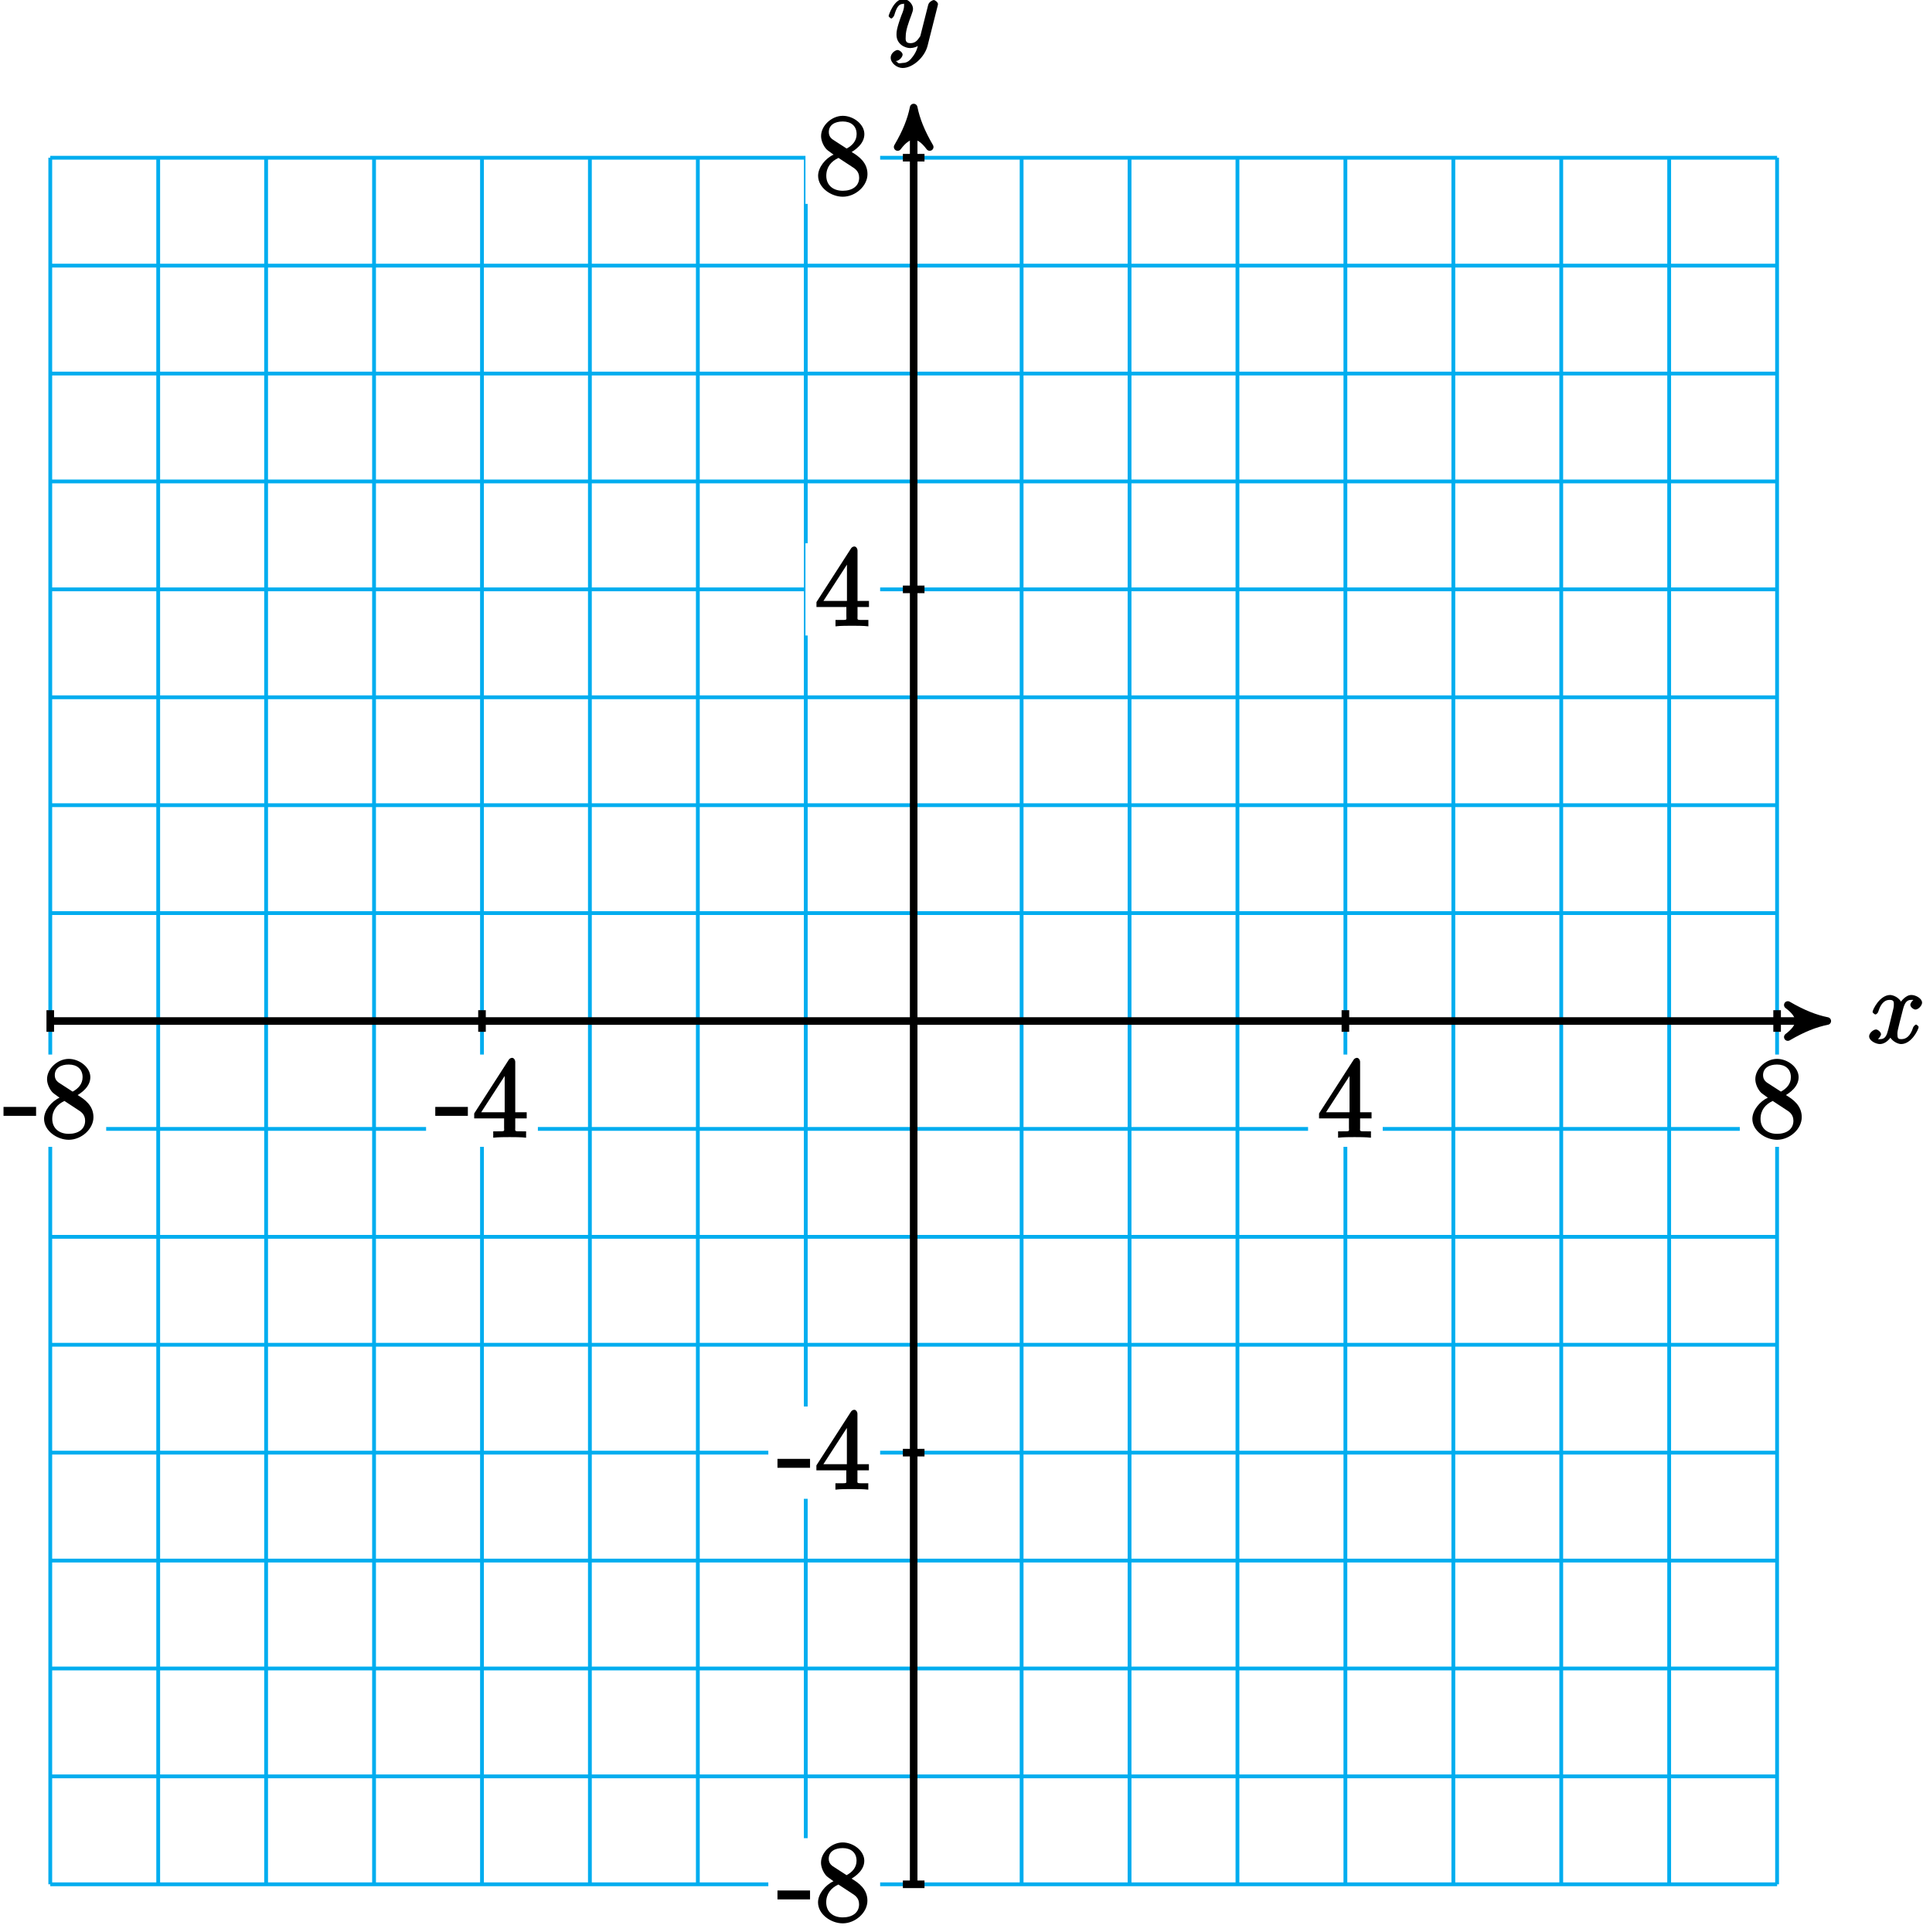
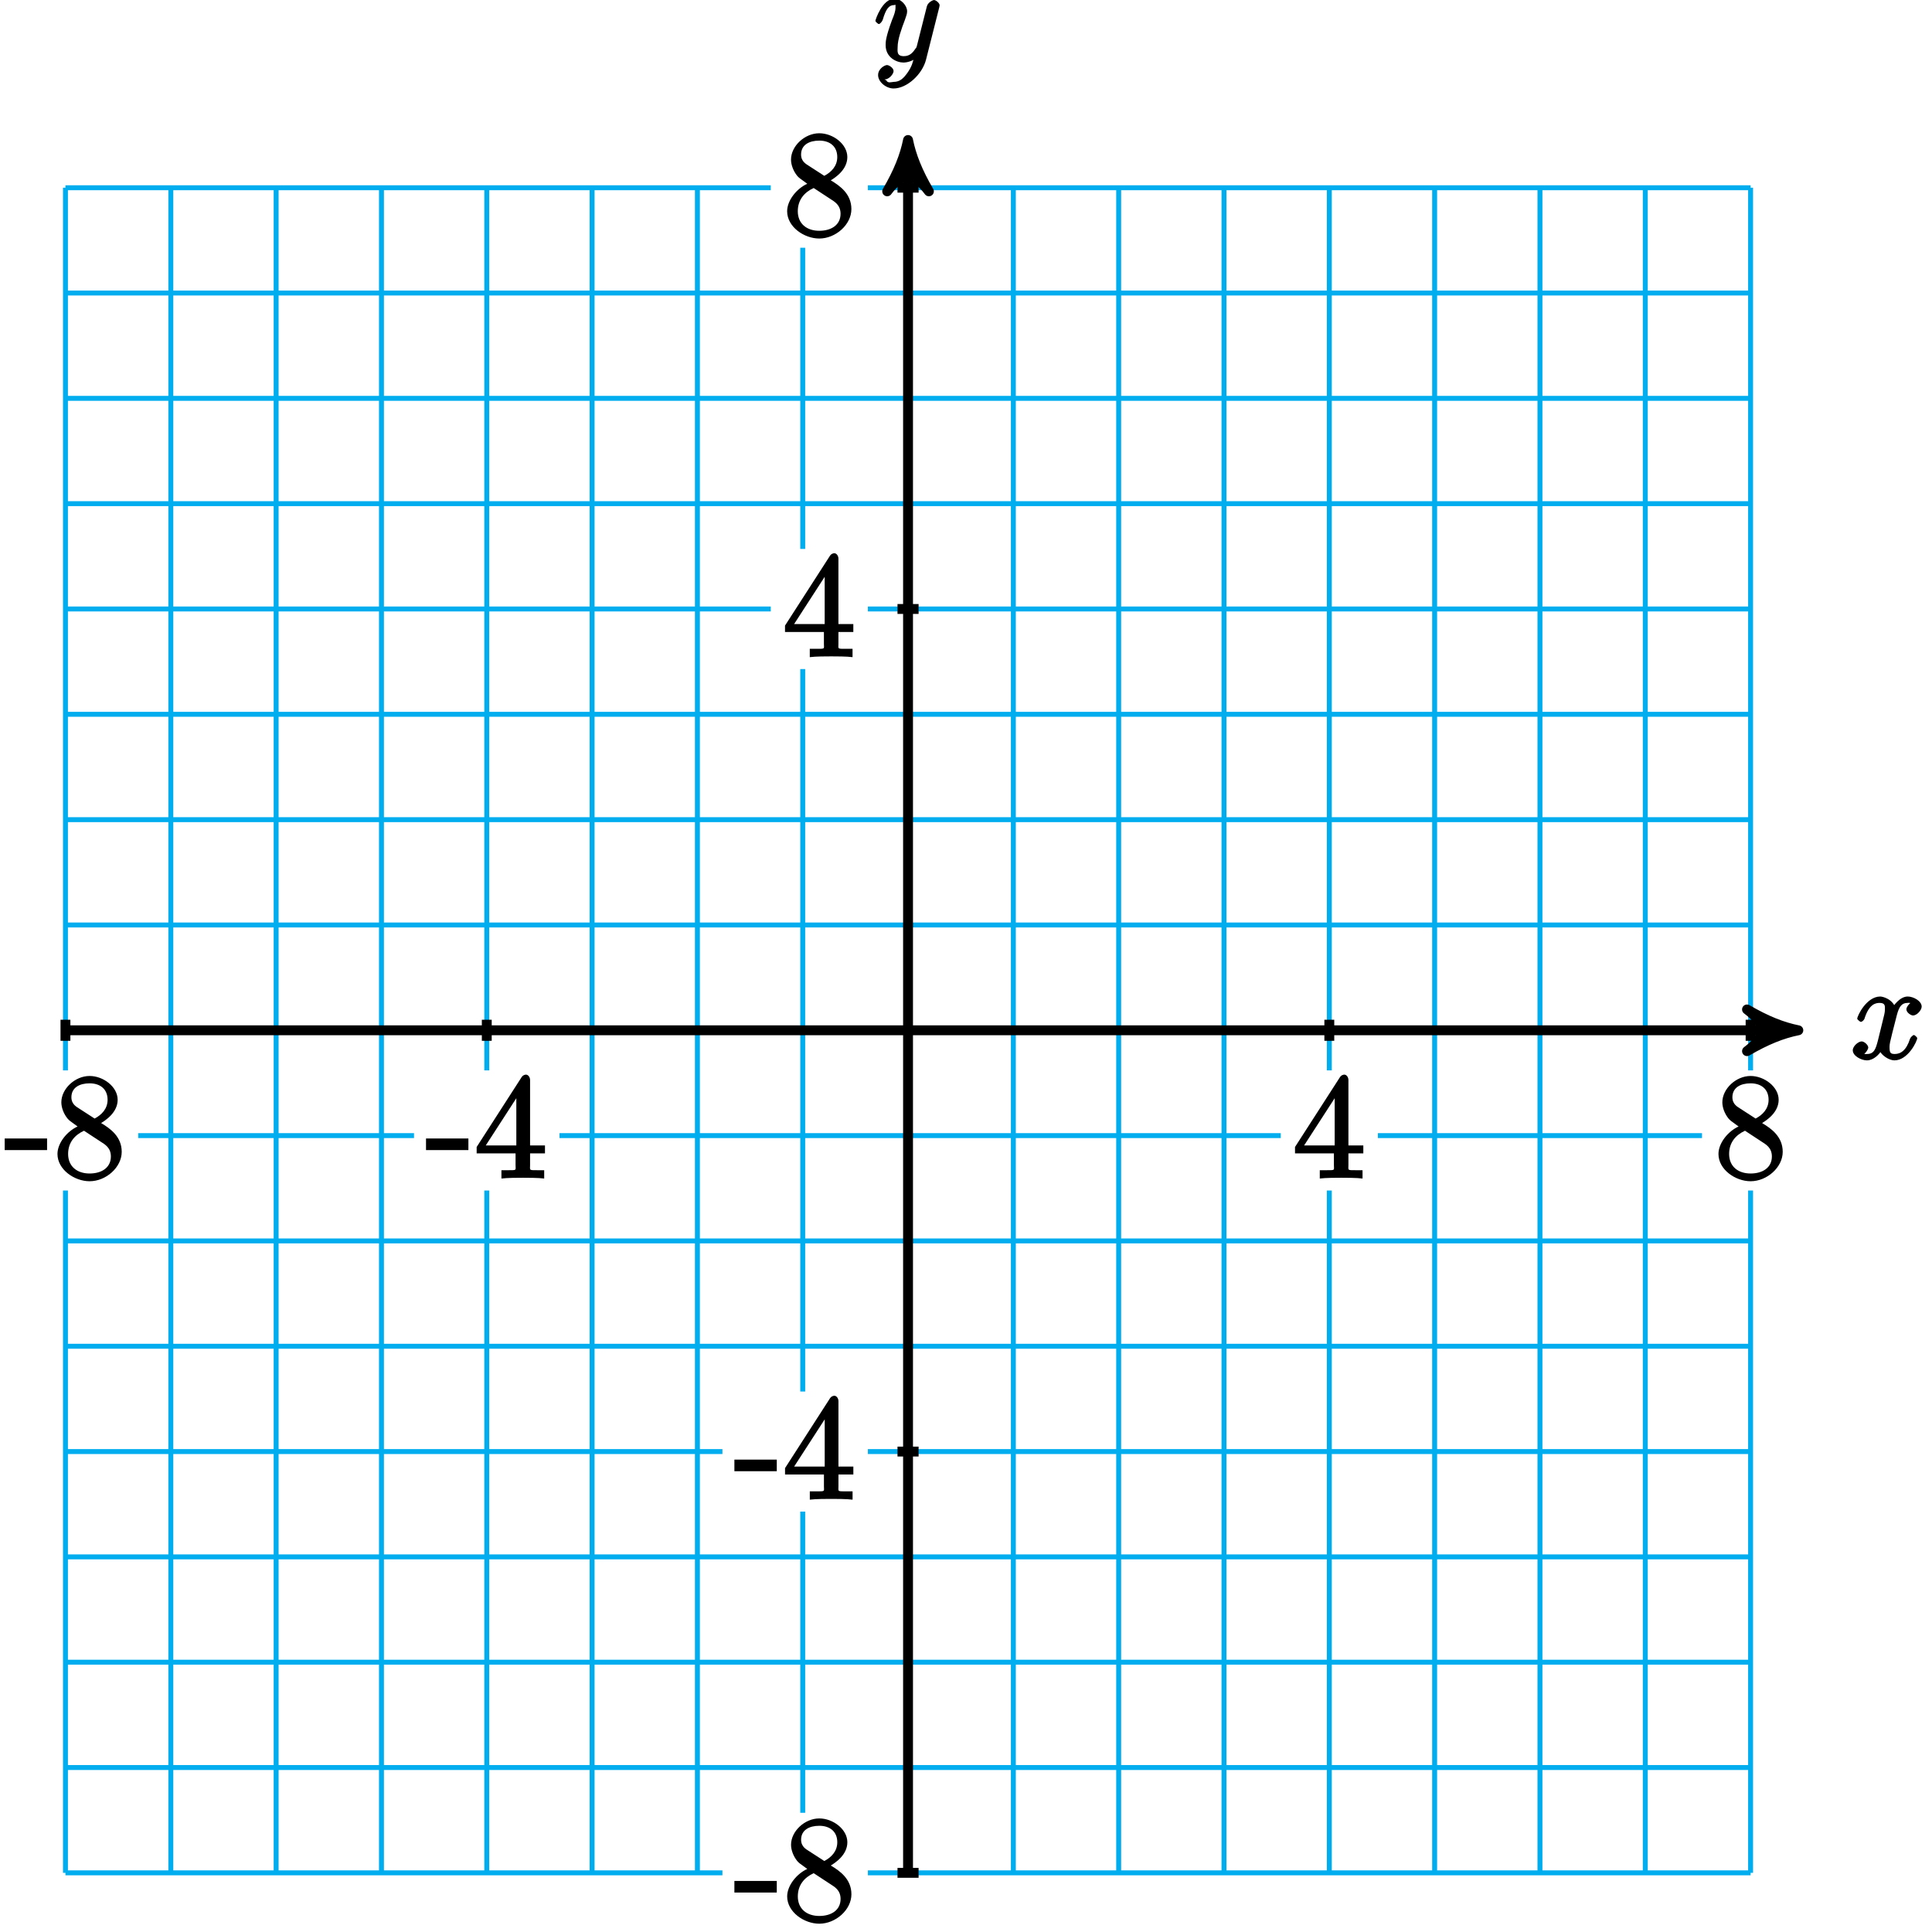
- <svg xmlns="http://www.w3.org/2000/svg" xmlns:xlink="http://www.w3.org/1999/xlink" width="202pt" height="203pt" viewBox="0 0 202 203" version="1.1">
+ <svg xmlns="http://www.w3.org/2000/svg" xmlns:xlink="http://www.w3.org/1999/xlink" width="156pt" height="156pt" viewBox="0 0 156 156" version="1.1">
  <defs>
    <g>
      <symbol overflow="visible" id="glyph0-0">
        <path style="stroke:none;" d="" />
      </symbol>
      <symbol overflow="visible" id="glyph0-1">
        <path style="stroke:none;" d="M 5.109 -4.688 C 4.766 -4.625 4.453 -4.219 4.453 -4.016 C 4.453 -3.75 4.828 -3.516 4.984 -3.516 C 5.312 -3.516 5.688 -3.953 5.688 -4.234 C 5.688 -4.688 5.016 -5.047 4.562 -5.047 C 3.906 -5.047 3.375 -4.25 3.266 -4.047 L 3.609 -4.047 C 3.359 -4.859 2.531 -5.047 2.344 -5.047 C 1.234 -5.047 0.484 -3.484 0.484 -3.25 C 0.484 -3.203 0.703 -3 0.781 -3 C 0.859 -3 1 -3.109 1.062 -3.234 C 1.438 -4.453 1.984 -4.531 2.297 -4.531 C 2.781 -4.531 2.719 -4.234 2.719 -3.969 C 2.719 -3.734 2.641 -3.484 2.516 -2.969 L 2.156 -1.5 C 1.984 -0.844 1.859 -0.406 1.281 -0.406 C 1.234 -0.406 1.078 -0.359 0.844 -0.5 L 0.734 -0.25 C 1.125 -0.328 1.375 -0.797 1.375 -0.922 C 1.375 -1.141 1.047 -1.422 0.844 -1.422 C 0.578 -1.422 0.125 -1.047 0.125 -0.703 C 0.125 -0.25 0.812 0.109 1.266 0.109 C 1.781 0.109 2.266 -0.344 2.5 -0.781 L 2.203 -0.891 C 2.375 -0.266 3.094 0.109 3.484 0.109 C 4.594 0.109 5.328 -1.453 5.328 -1.688 C 5.328 -1.75 5.125 -1.938 5.062 -1.938 C 4.969 -1.938 4.781 -1.734 4.75 -1.641 C 4.453 -0.703 4 -0.406 3.516 -0.406 C 3.141 -0.406 3.094 -0.531 3.094 -0.984 C 3.094 -1.219 3.141 -1.391 3.312 -2.094 L 3.688 -3.562 C 3.859 -4.203 4.062 -4.531 4.547 -4.531 C 4.578 -4.531 4.75 -4.578 4.969 -4.438 Z M 5.109 -4.688 " />
      </symbol>
      <symbol overflow="visible" id="glyph0-2">
        <path style="stroke:none;" d="M 2.703 0.953 C 2.406 1.359 2.125 1.672 1.594 1.672 C 1.469 1.672 1.109 1.812 1.016 1.547 C 0.812 1.469 0.875 1.469 0.891 1.469 C 1.219 1.469 1.594 1.047 1.594 0.797 C 1.594 0.547 1.234 0.312 1.062 0.312 C 0.891 0.312 0.344 0.594 0.344 1.125 C 0.344 1.672 0.984 2.203 1.594 2.203 C 2.672 2.203 3.922 1.062 4.219 -0.141 L 5.281 -4.344 C 5.281 -4.391 5.312 -4.453 5.312 -4.516 C 5.312 -4.688 5.016 -4.938 4.859 -4.938 C 4.766 -4.938 4.359 -4.75 4.281 -4.422 L 3.484 -1.266 C 3.422 -1.062 3.469 -1.156 3.375 -1.031 C 3.172 -0.734 2.938 -0.406 2.422 -0.406 C 1.812 -0.406 1.922 -0.844 1.922 -1.141 C 1.922 -1.75 2.219 -2.578 2.516 -3.359 C 2.625 -3.672 2.688 -3.828 2.688 -4.031 C 2.688 -4.484 2.203 -5.047 1.672 -5.047 C 0.688 -5.047 0.125 -3.344 0.125 -3.25 C 0.125 -3.203 0.328 -3 0.406 -3 C 0.5 -3 0.672 -3.203 0.719 -3.344 C 0.984 -4.25 1.234 -4.531 1.641 -4.531 C 1.75 -4.531 1.75 -4.688 1.75 -4.328 C 1.75 -4.047 1.641 -3.734 1.469 -3.328 C 0.953 -1.922 0.953 -1.562 0.953 -1.297 C 0.953 -0.281 1.859 0.109 2.391 0.109 C 2.703 0.109 3.203 -0.031 3.469 -0.312 L 3.297 -0.484 C 3.141 0.109 3.078 0.422 2.703 0.953 Z M 2.703 0.953 " />
      </symbol>
      <symbol overflow="visible" id="glyph1-0">
        <path style="stroke:none;" d="" />
      </symbol>
      <symbol overflow="visible" id="glyph1-1">
        <path style="stroke:none;" d="M 3.391 -2.406 L 3.391 -3.203 L -0.031 -3.203 L -0.031 -2.266 L 3.391 -2.266 Z M 3.391 -2.406 " />
      </symbol>
      <symbol overflow="visible" id="glyph1-2">
        <path style="stroke:none;" d="M 3.672 -4.344 C 4.266 -4.672 5.188 -5.328 5.188 -6.328 C 5.188 -7.375 4.031 -8.25 2.922 -8.25 C 1.75 -8.25 0.641 -7.219 0.641 -6.125 C 0.641 -5.719 0.812 -5.219 1.141 -4.812 C 1.281 -4.656 1.297 -4.641 1.953 -4.172 C 1.094 -3.781 0.328 -2.828 0.328 -1.953 C 0.328 -0.688 1.703 0.25 2.922 0.25 C 4.25 0.25 5.516 -0.875 5.516 -2.125 C 5.516 -3.344 4.609 -4 3.844 -4.453 Z M 2.047 -5.641 C 1.891 -5.75 1.453 -5.953 1.453 -6.531 C 1.453 -7.312 2.109 -7.656 2.922 -7.656 C 3.781 -7.656 4.375 -7.188 4.375 -6.328 C 4.375 -5.594 3.891 -5.109 3.328 -4.812 Z M 2.375 -3.891 L 3.828 -2.938 C 4.141 -2.734 4.641 -2.469 4.641 -1.75 C 4.641 -0.844 3.891 -0.375 2.922 -0.375 C 1.906 -0.375 1.188 -0.953 1.188 -1.953 C 1.188 -2.875 1.719 -3.484 2.469 -3.828 Z M 2.375 -3.891 " />
      </symbol>
      <symbol overflow="visible" id="glyph1-3">
        <path style="stroke:none;" d="M 4.469 -7.922 C 4.469 -8.156 4.312 -8.359 4.141 -8.359 C 4.047 -8.359 3.891 -8.312 3.797 -8.172 L 0.156 -2.516 L 0.156 -2 L 3.297 -2 L 3.297 -1.047 C 3.297 -0.609 3.438 -0.641 2.562 -0.641 L 2.156 -0.641 L 2.156 0.031 C 2.609 -0.031 3.547 -0.031 3.891 -0.031 C 4.219 -0.031 5.172 -0.031 5.609 0.031 L 5.609 -0.641 L 5.219 -0.641 C 4.344 -0.641 4.469 -0.609 4.469 -1.047 L 4.469 -2 L 5.672 -2 L 5.672 -2.641 L 4.469 -2.641 Z M 3.359 -7 L 3.359 -2.641 L 0.891 -2.641 L 3.641 -6.891 Z M 3.359 -7 " />
      </symbol>
    </g>
  </defs>
  <g id="surface1">
-     <path style="fill:none;stroke-width:0.399;stroke-linecap:butt;stroke-linejoin:miter;stroke:rgb(0%,67.839%,93.729%);stroke-opacity:1;stroke-miterlimit:10;" d="M -90.709 -90.708 L 90.709 -90.708 M -90.709 -79.368 L 90.709 -79.368 M -90.709 -68.032 L 90.709 -68.032 M -90.709 -56.693 L 90.709 -56.693 M -90.709 -45.353 L 90.709 -45.353 M -90.709 -34.017 L 90.709 -34.017 M -90.709 -22.677 L 90.709 -22.677 M -90.709 -11.337 L 90.709 -11.337 M -90.709 -0.001 L 90.709 -0.001 M -90.709 11.339 L 90.709 11.339 M -90.709 22.678 L 90.709 22.678 M -90.709 34.014 L 90.709 34.014 M -90.709 45.354 L 90.709 45.354 M -90.709 56.694 L 90.709 56.694 M -90.709 68.03 L 90.709 68.03 M -90.709 79.37 L 90.709 79.37 M -90.709 90.706 L 90.709 90.706 M -90.709 -90.708 L -90.709 90.71 M -79.369 -90.708 L -79.369 90.71 M -68.033 -90.708 L -68.033 90.71 M -56.693 -90.708 L -56.693 90.71 M -45.353 -90.708 L -45.353 90.71 M -34.017 -90.708 L -34.017 90.71 M -22.677 -90.708 L -22.677 90.71 M -11.338 -90.708 L -11.338 90.71 M -0.002 -90.708 L -0.002 90.71 M 11.338 -90.708 L 11.338 90.71 M 22.678 -90.708 L 22.678 90.71 M 34.014 -90.708 L 34.014 90.71 M 45.354 -90.708 L 45.354 90.71 M 56.694 -90.708 L 56.694 90.71 M 68.03 -90.708 L 68.03 90.71 M 79.369 -90.708 L 79.369 90.71 M 90.705 -90.708 L 90.705 90.71 " transform="matrix(1,0,0,-1,95.99,107.28)" />
-     <path style="fill:none;stroke-width:0.797;stroke-linecap:butt;stroke-linejoin:miter;stroke:rgb(0%,0%,0%);stroke-opacity:1;stroke-miterlimit:10;" d="M -90.709 -0.001 L 94.944 -0.001 " transform="matrix(1,0,0,-1,95.99,107.28)" />
-     <path style="fill-rule:nonzero;fill:rgb(0%,0%,0%);fill-opacity:1;stroke-width:0.797;stroke-linecap:butt;stroke-linejoin:round;stroke:rgb(0%,0%,0%);stroke-opacity:1;stroke-miterlimit:10;" d="M 1.036 -0.001 C -0.257 0.26 -1.554 0.776 -3.109 1.682 C -1.554 0.518 -1.554 -0.517 -3.109 -1.685 C -1.554 -0.779 -0.257 -0.259 1.036 -0.001 Z M 1.036 -0.001 " transform="matrix(1,0,0,-1,190.9331,107.28)" />
+     <path style="fill:none;stroke-width:0.399;stroke-linecap:butt;stroke-linejoin:miter;stroke:rgb(0%,67.839%,93.729%);stroke-opacity:1;stroke-miterlimit:10;" d="M -68.035 -68.033 L 68.032 -68.033 M -68.035 -59.529 L 68.032 -59.529 M -68.035 -51.025 L 68.032 -51.025 M -68.035 -42.521 L 68.032 -42.521 M -68.035 -34.017 L 68.032 -34.017 M -68.035 -25.513 L 68.032 -25.513 M -68.035 -17.009 L 68.032 -17.009 M -68.035 -8.505 L 68.032 -8.505 M -68.035 -0.001 L 68.032 -0.001 M -68.035 8.502 L 68.032 8.502 M -68.035 17.006 L 68.032 17.006 M -68.035 25.514 L 68.032 25.514 M -68.035 34.018 L 68.032 34.018 M -68.035 42.522 L 68.032 42.522 M -68.035 51.026 L 68.032 51.026 M -68.035 59.53 L 68.032 59.53 M -68.035 68.03 L 68.032 68.03 M -68.035 -68.033 L -68.035 68.034 M -59.527 -68.033 L -59.527 68.034 M -51.023 -68.033 L -51.023 68.034 M -42.519 -68.033 L -42.519 68.034 M -34.015 -68.033 L -34.015 68.034 M -25.511 -68.033 L -25.511 68.034 M -17.008 -68.033 L -17.008 68.034 M -8.504 -68.033 L -8.504 68.034 M 0 -68.033 L 0 68.034 M 8.504 -68.033 L 8.504 68.034 M 17.008 -68.033 L 17.008 68.034 M 25.512 -68.033 L 25.512 68.034 M 34.016 -68.033 L 34.016 68.034 M 42.52 -68.033 L 42.52 68.034 M 51.024 -68.033 L 51.024 68.034 M 59.528 -68.033 L 59.528 68.034 M 68.032 -68.033 L 68.032 68.034 " transform="matrix(1,0,0,-1,73.32,83.19)" />
+     <path style="fill:none;stroke-width:0.797;stroke-linecap:butt;stroke-linejoin:miter;stroke:rgb(0%,0%,0%);stroke-opacity:1;stroke-miterlimit:10;" d="M -68.035 -0.001 L 70.852 -0.001 " transform="matrix(1,0,0,-1,73.32,83.19)" />
+     <path style="fill-rule:nonzero;fill:rgb(0%,0%,0%);fill-opacity:1;stroke-width:0.797;stroke-linecap:butt;stroke-linejoin:round;stroke:rgb(0%,0%,0%);stroke-opacity:1;stroke-miterlimit:10;" d="M 1.037 -0.001 C -0.26 0.26 -1.553 0.776 -3.108 1.682 C -1.553 0.518 -1.553 -0.517 -3.108 -1.685 C -1.553 -0.779 -0.26 -0.259 1.037 -0.001 Z M 1.037 -0.001 " transform="matrix(1,0,0,-1,144.1705,83.19)" />
    <g style="fill:rgb(0%,0%,0%);fill-opacity:1;">
-       <use xlink:href="#glyph0-1" x="196.241" y="109.592" />
+       <use xlink:href="#glyph0-1" x="149.478" y="85.511" />
    </g>
-     <path style="fill:none;stroke-width:0.797;stroke-linecap:butt;stroke-linejoin:miter;stroke:rgb(0%,0%,0%);stroke-opacity:1;stroke-miterlimit:10;" d="M -0.002 -90.708 L -0.002 94.944 " transform="matrix(1,0,0,-1,95.99,107.28)" />
-     <path style="fill-rule:nonzero;fill:rgb(0%,0%,0%);fill-opacity:1;stroke-width:0.797;stroke-linecap:butt;stroke-linejoin:round;stroke:rgb(0%,0%,0%);stroke-opacity:1;stroke-miterlimit:10;" d="M 1.036 0.002 C -0.261 0.26 -1.554 0.775 -3.108 1.685 C -1.554 0.517 -1.554 -0.518 -3.108 -1.682 C -1.554 -0.776 -0.261 -0.26 1.036 0.002 Z M 1.036 0.002 " transform="matrix(0,-1,-1,0,95.99,12.33695)" />
+     <path style="fill:none;stroke-width:0.797;stroke-linecap:butt;stroke-linejoin:miter;stroke:rgb(0%,0%,0%);stroke-opacity:1;stroke-miterlimit:10;" d="M 0 -68.033 L 0 70.85 " transform="matrix(1,0,0,-1,73.32,83.19)" />
+     <path style="fill-rule:nonzero;fill:rgb(0%,0%,0%);fill-opacity:1;stroke-width:0.797;stroke-linecap:butt;stroke-linejoin:round;stroke:rgb(0%,0%,0%);stroke-opacity:1;stroke-miterlimit:10;" d="M 1.035 -0 C -0.258 0.258 -1.555 0.777 -3.11 1.683 C -1.555 0.519 -1.555 -0.52 -3.11 -1.684 C -1.555 -0.778 -0.258 -0.258 1.035 -0 Z M 1.035 -0 " transform="matrix(0,-1,-1,0,73.32,12.33954)" />
    <g style="fill:rgb(0%,0%,0%);fill-opacity:1;">
-       <use xlink:href="#glyph0-2" x="93.231" y="4.942" />
+       <use xlink:href="#glyph0-2" x="70.558" y="4.941" />
    </g>
-     <path style="fill:none;stroke-width:0.797;stroke-linecap:butt;stroke-linejoin:miter;stroke:rgb(0%,0%,0%);stroke-opacity:1;stroke-miterlimit:10;" d="M -90.709 1.135 L -90.709 -1.134 " transform="matrix(1,0,0,-1,95.99,107.28)" />
-     <path style=" stroke:none;fill-rule:nonzero;fill:rgb(100%,100%,100%);fill-opacity:1;" d="M -0.594 120.5 L 11.156 120.5 L 11.156 110.805 L -0.594 110.805 Z M -0.594 120.5 " />
+     <path style="fill:none;stroke-width:0.797;stroke-linecap:butt;stroke-linejoin:miter;stroke:rgb(0%,0%,0%);stroke-opacity:1;stroke-miterlimit:10;" d="M -68.035 0.85 L -68.035 -0.849 " transform="matrix(1,0,0,-1,73.32,83.19)" />
+     <path style=" stroke:none;fill-rule:nonzero;fill:rgb(100%,100%,100%);fill-opacity:1;" d="M -0.586 96.129 L 11.16 96.129 L 11.16 86.43 L -0.586 86.43 Z M -0.586 96.129 " />
    <g style="fill:rgb(0%,0%,0%);fill-opacity:1;">
-       <use xlink:href="#glyph1-1" x="0.4" y="119.51" />
-       <use xlink:href="#glyph1-2" x="4.302" y="119.51" />
+       <use xlink:href="#glyph1-1" x="0.41" y="95.13" />
+       <use xlink:href="#glyph1-2" x="4.312" y="95.13" />
    </g>
-     <path style="fill:none;stroke-width:0.797;stroke-linecap:butt;stroke-linejoin:miter;stroke:rgb(0%,0%,0%);stroke-opacity:1;stroke-miterlimit:10;" d="M 1.135 -90.708 L -1.135 -90.708 " transform="matrix(1,0,0,-1,95.99,107.28)" />
-     <path style=" stroke:none;fill-rule:nonzero;fill:rgb(100%,100%,100%);fill-opacity:1;" d="M 80.719 202.836 L 92.465 202.836 L 92.465 193.141 L 80.719 193.141 Z M 80.719 202.836 " />
+     <path style="fill:none;stroke-width:0.797;stroke-linecap:butt;stroke-linejoin:miter;stroke:rgb(0%,0%,0%);stroke-opacity:1;stroke-miterlimit:10;" d="M 0.852 -68.033 L -0.851 -68.033 " transform="matrix(1,0,0,-1,73.32,83.19)" />
+     <path style=" stroke:none;fill-rule:nonzero;fill:rgb(100%,100%,100%);fill-opacity:1;" d="M 58.332 156.07 L 70.078 156.07 L 70.078 146.375 L 58.332 146.375 Z M 58.332 156.07 " />
    <g style="fill:rgb(0%,0%,0%);fill-opacity:1;">
-       <use xlink:href="#glyph1-1" x="81.71" y="201.84" />
-       <use xlink:href="#glyph1-2" x="85.612" y="201.84" />
+       <use xlink:href="#glyph1-1" x="59.33" y="155.08" />
+       <use xlink:href="#glyph1-2" x="63.232" y="155.08" />
    </g>
-     <path style="fill:none;stroke-width:0.797;stroke-linecap:butt;stroke-linejoin:miter;stroke:rgb(0%,0%,0%);stroke-opacity:1;stroke-miterlimit:10;" d="M -45.353 1.135 L -45.353 -1.134 " transform="matrix(1,0,0,-1,95.99,107.28)" />
-     <path style=" stroke:none;fill-rule:nonzero;fill:rgb(100%,100%,100%);fill-opacity:1;" d="M 44.762 120.5 L 56.508 120.5 L 56.508 110.805 L 44.762 110.805 Z M 44.762 120.5 " />
+     <path style="fill:none;stroke-width:0.797;stroke-linecap:butt;stroke-linejoin:miter;stroke:rgb(0%,0%,0%);stroke-opacity:1;stroke-miterlimit:10;" d="M -34.015 0.85 L -34.015 -0.849 " transform="matrix(1,0,0,-1,73.32,83.19)" />
+     <path style=" stroke:none;fill-rule:nonzero;fill:rgb(100%,100%,100%);fill-opacity:1;" d="M 33.43 96.129 L 45.176 96.129 L 45.176 86.43 L 33.43 86.43 Z M 33.43 96.129 " />
    <g style="fill:rgb(0%,0%,0%);fill-opacity:1;">
-       <use xlink:href="#glyph1-1" x="45.76" y="119.51" />
-       <use xlink:href="#glyph1-3" x="49.662" y="119.51" />
+       <use xlink:href="#glyph1-1" x="34.43" y="95.13" />
+       <use xlink:href="#glyph1-3" x="38.332" y="95.13" />
    </g>
-     <path style="fill:none;stroke-width:0.797;stroke-linecap:butt;stroke-linejoin:miter;stroke:rgb(0%,0%,0%);stroke-opacity:1;stroke-miterlimit:10;" d="M 1.135 -45.353 L -1.135 -45.353 " transform="matrix(1,0,0,-1,95.99,107.28)" />
-     <path style=" stroke:none;fill-rule:nonzero;fill:rgb(100%,100%,100%);fill-opacity:1;" d="M 80.719 157.484 L 92.465 157.484 L 92.465 147.785 L 80.719 147.785 Z M 80.719 157.484 " />
+     <path style="fill:none;stroke-width:0.797;stroke-linecap:butt;stroke-linejoin:miter;stroke:rgb(0%,0%,0%);stroke-opacity:1;stroke-miterlimit:10;" d="M 0.852 -34.017 L -0.851 -34.017 " transform="matrix(1,0,0,-1,73.32,83.19)" />
+     <path style=" stroke:none;fill-rule:nonzero;fill:rgb(100%,100%,100%);fill-opacity:1;" d="M 58.332 122.055 L 70.078 122.055 L 70.078 112.359 L 58.332 112.359 Z M 58.332 122.055 " />
    <g style="fill:rgb(0%,0%,0%);fill-opacity:1;">
-       <use xlink:href="#glyph1-1" x="81.71" y="156.49" />
-       <use xlink:href="#glyph1-3" x="85.612" y="156.49" />
+       <use xlink:href="#glyph1-1" x="59.33" y="121.06" />
+       <use xlink:href="#glyph1-3" x="63.232" y="121.06" />
    </g>
-     <path style="fill:none;stroke-width:0.797;stroke-linecap:butt;stroke-linejoin:miter;stroke:rgb(0%,0%,0%);stroke-opacity:1;stroke-miterlimit:10;" d="M 45.354 1.135 L 45.354 -1.134 " transform="matrix(1,0,0,-1,95.99,107.28)" />
-     <path style=" stroke:none;fill-rule:nonzero;fill:rgb(100%,100%,100%);fill-opacity:1;" d="M 137.422 120.5 L 145.266 120.5 L 145.266 110.805 L 137.422 110.805 Z M 137.422 120.5 " />
+     <path style="fill:none;stroke-width:0.797;stroke-linecap:butt;stroke-linejoin:miter;stroke:rgb(0%,0%,0%);stroke-opacity:1;stroke-miterlimit:10;" d="M 34.016 0.85 L 34.016 -0.849 " transform="matrix(1,0,0,-1,73.32,83.19)" />
+     <path style=" stroke:none;fill-rule:nonzero;fill:rgb(100%,100%,100%);fill-opacity:1;" d="M 103.414 96.129 L 111.258 96.129 L 111.258 86.43 L 103.414 86.43 Z M 103.414 96.129 " />
    <g style="fill:rgb(0%,0%,0%);fill-opacity:1;">
-       <use xlink:href="#glyph1-3" x="138.42" y="119.51" />
+       <use xlink:href="#glyph1-3" x="104.41" y="95.13" />
    </g>
-     <path style="fill:none;stroke-width:0.797;stroke-linecap:butt;stroke-linejoin:miter;stroke:rgb(0%,0%,0%);stroke-opacity:1;stroke-miterlimit:10;" d="M 1.135 45.354 L -1.135 45.354 " transform="matrix(1,0,0,-1,95.99,107.28)" />
-     <path style=" stroke:none;fill-rule:nonzero;fill:rgb(100%,100%,100%);fill-opacity:1;" d="M 84.621 66.773 L 92.465 66.773 L 92.465 57.078 L 84.621 57.078 Z M 84.621 66.773 " />
+     <path style="fill:none;stroke-width:0.797;stroke-linecap:butt;stroke-linejoin:miter;stroke:rgb(0%,0%,0%);stroke-opacity:1;stroke-miterlimit:10;" d="M 0.852 34.018 L -0.851 34.018 " transform="matrix(1,0,0,-1,73.32,83.19)" />
+     <path style=" stroke:none;fill-rule:nonzero;fill:rgb(100%,100%,100%);fill-opacity:1;" d="M 62.234 54.023 L 70.078 54.023 L 70.078 44.324 L 62.234 44.324 Z M 62.234 54.023 " />
    <g style="fill:rgb(0%,0%,0%);fill-opacity:1;">
-       <use xlink:href="#glyph1-3" x="85.62" y="65.78" />
+       <use xlink:href="#glyph1-3" x="63.23" y="53.03" />
    </g>
-     <path style="fill:none;stroke-width:0.797;stroke-linecap:butt;stroke-linejoin:miter;stroke:rgb(0%,0%,0%);stroke-opacity:1;stroke-miterlimit:10;" d="M 90.709 1.135 L 90.709 -1.134 " transform="matrix(1,0,0,-1,95.99,107.28)" />
-     <path style=" stroke:none;fill-rule:nonzero;fill:rgb(100%,100%,100%);fill-opacity:1;" d="M 182.777 120.5 L 190.621 120.5 L 190.621 110.805 L 182.777 110.805 Z M 182.777 120.5 " />
+     <path style="fill:none;stroke-width:0.797;stroke-linecap:butt;stroke-linejoin:miter;stroke:rgb(0%,0%,0%);stroke-opacity:1;stroke-miterlimit:10;" d="M 68.032 0.85 L 68.032 -0.849 " transform="matrix(1,0,0,-1,73.32,83.19)" />
+     <path style=" stroke:none;fill-rule:nonzero;fill:rgb(100%,100%,100%);fill-opacity:1;" d="M 137.43 96.129 L 145.277 96.129 L 145.277 86.43 L 137.43 86.43 Z M 137.43 96.129 " />
    <g style="fill:rgb(0%,0%,0%);fill-opacity:1;">
-       <use xlink:href="#glyph1-2" x="183.77" y="119.51" />
+       <use xlink:href="#glyph1-2" x="138.43" y="95.13" />
    </g>
-     <path style="fill:none;stroke-width:0.797;stroke-linecap:butt;stroke-linejoin:miter;stroke:rgb(0%,0%,0%);stroke-opacity:1;stroke-miterlimit:10;" d="M 1.135 90.71 L -1.135 90.71 " transform="matrix(1,0,0,-1,95.99,107.28)" />
-     <path style=" stroke:none;fill-rule:nonzero;fill:rgb(100%,100%,100%);fill-opacity:1;" d="M 84.621 21.422 L 92.465 21.422 L 92.465 11.723 L 84.621 11.723 Z M 84.621 21.422 " />
+     <path style="fill:none;stroke-width:0.797;stroke-linecap:butt;stroke-linejoin:miter;stroke:rgb(0%,0%,0%);stroke-opacity:1;stroke-miterlimit:10;" d="M 0.852 68.034 L -0.851 68.034 " transform="matrix(1,0,0,-1,73.32,83.19)" />
+     <path style=" stroke:none;fill-rule:nonzero;fill:rgb(100%,100%,100%);fill-opacity:1;" d="M 62.234 20.004 L 70.078 20.004 L 70.078 10.309 L 62.234 10.309 Z M 62.234 20.004 " />
    <g style="fill:rgb(0%,0%,0%);fill-opacity:1;">
-       <use xlink:href="#glyph1-2" x="85.62" y="20.42" />
+       <use xlink:href="#glyph1-2" x="63.23" y="19.01" />
    </g>
  </g>
</svg>
